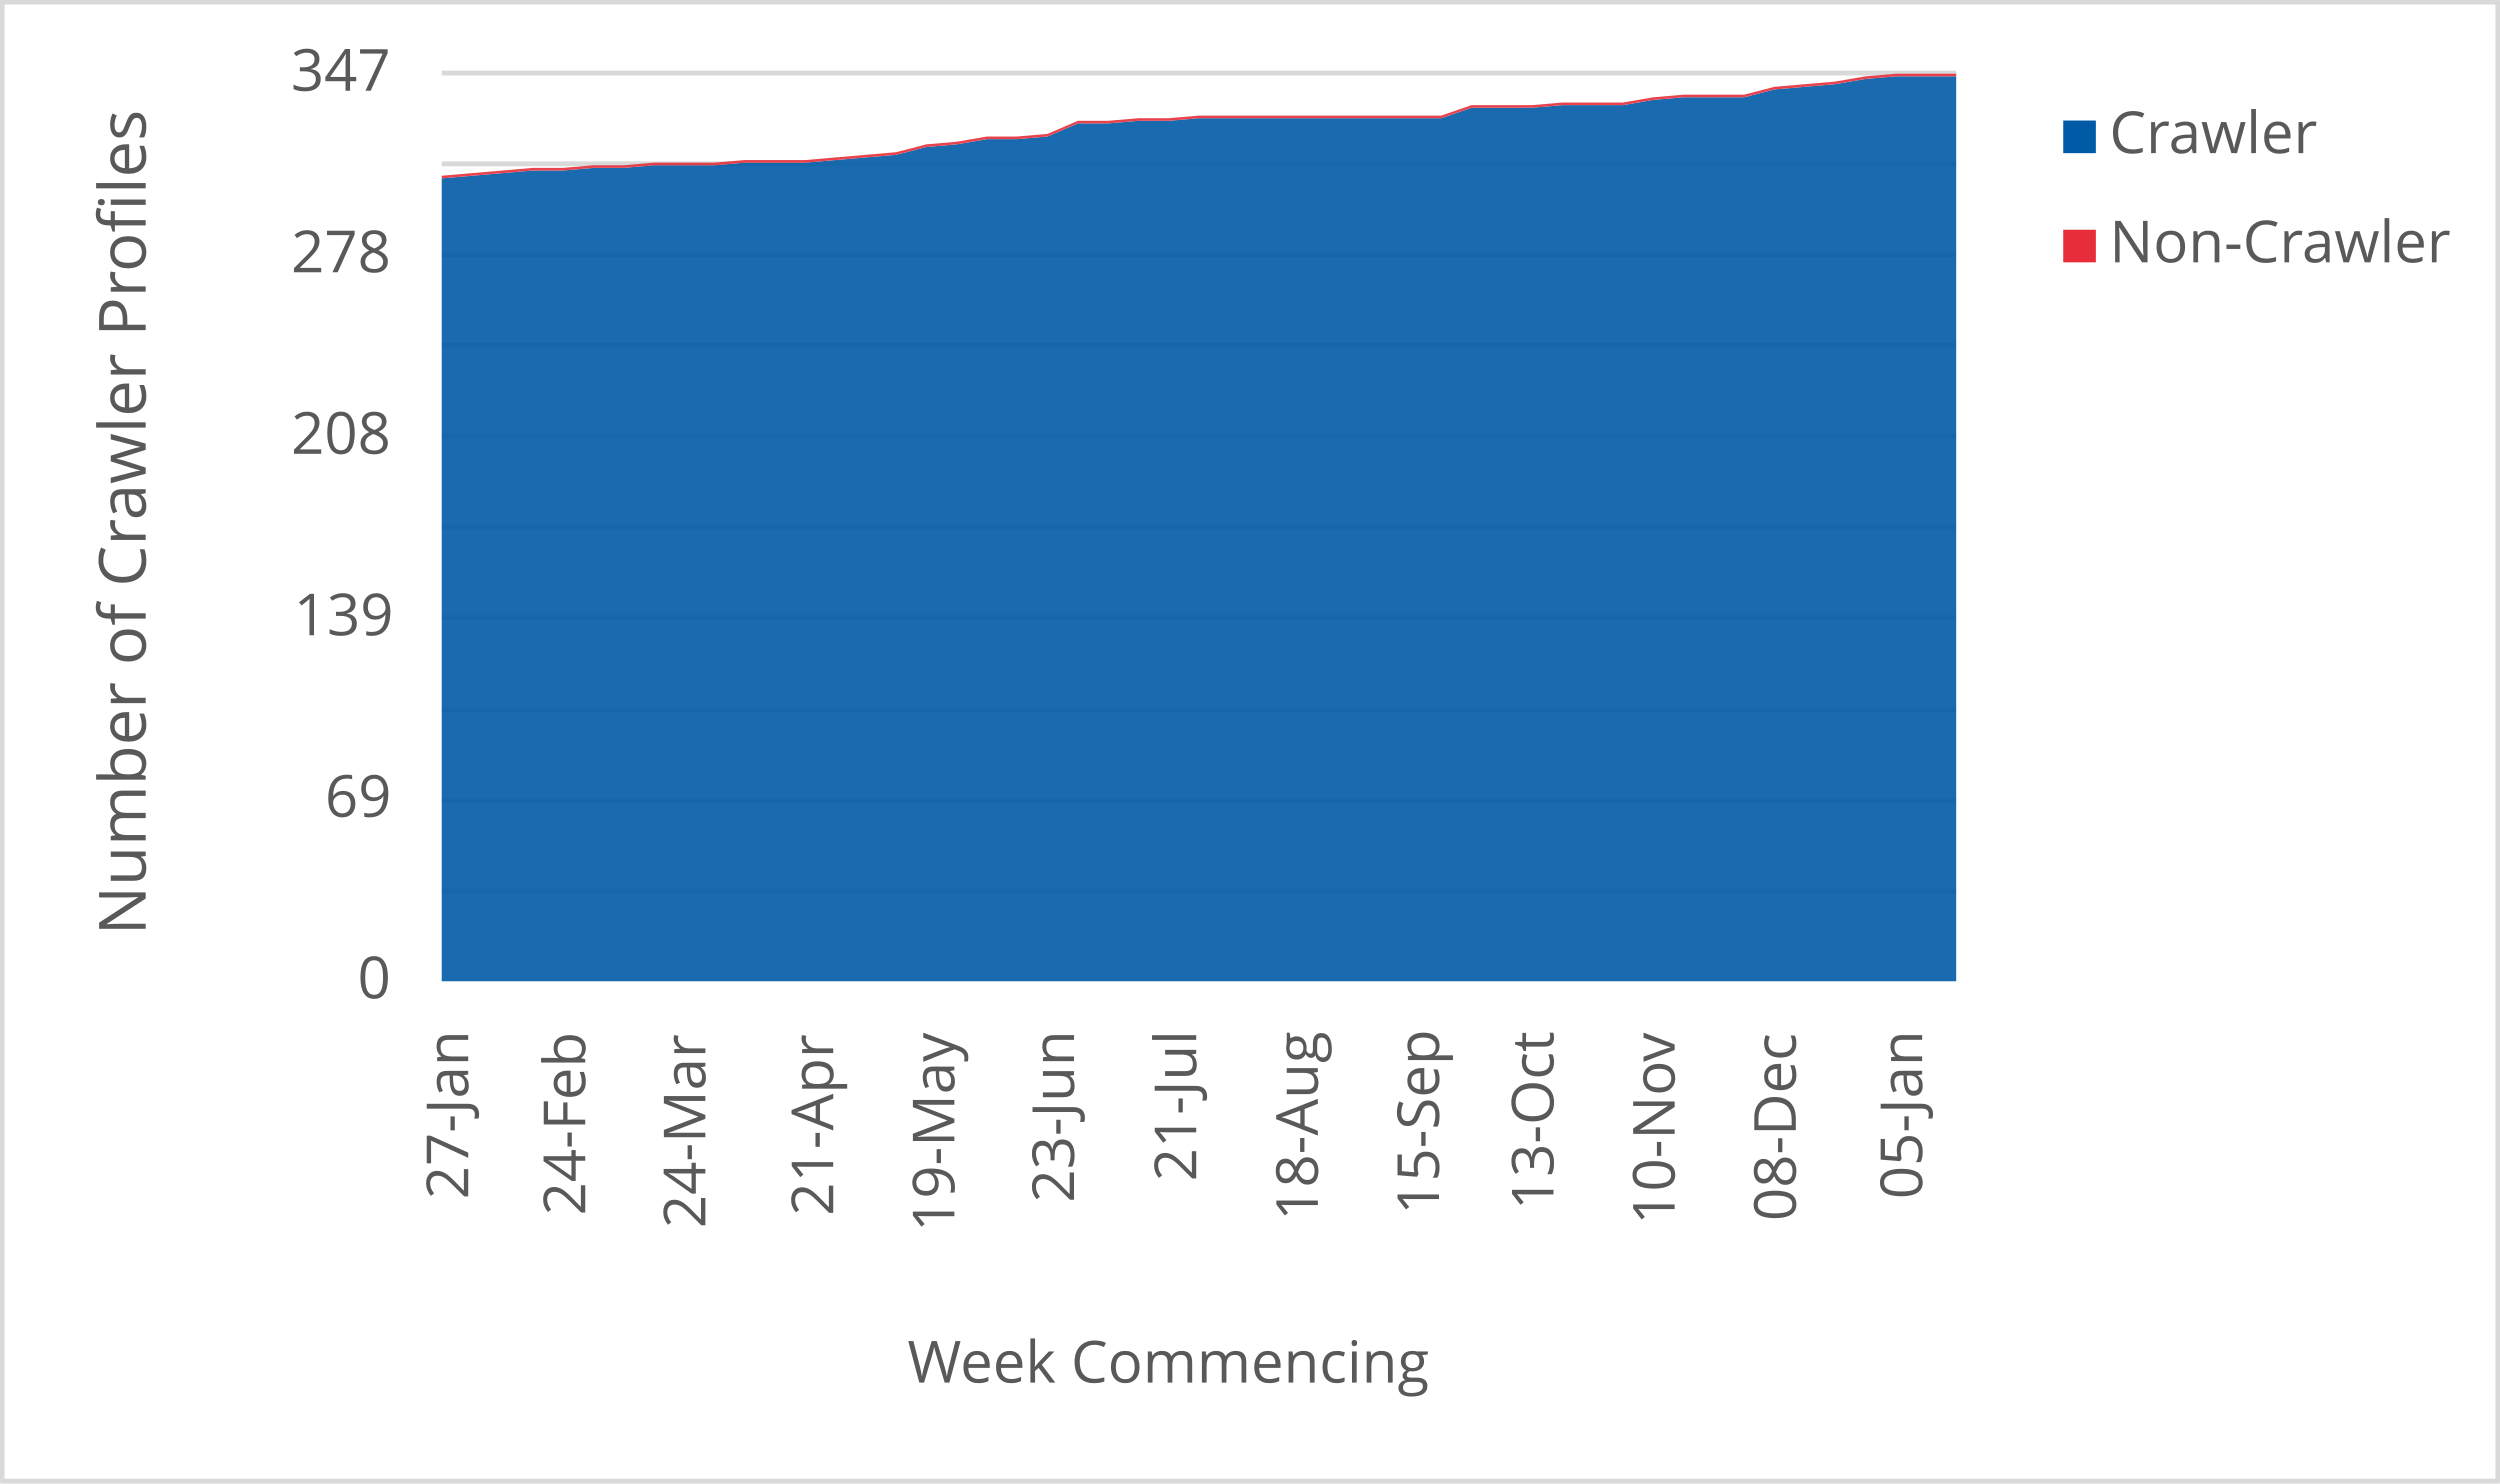
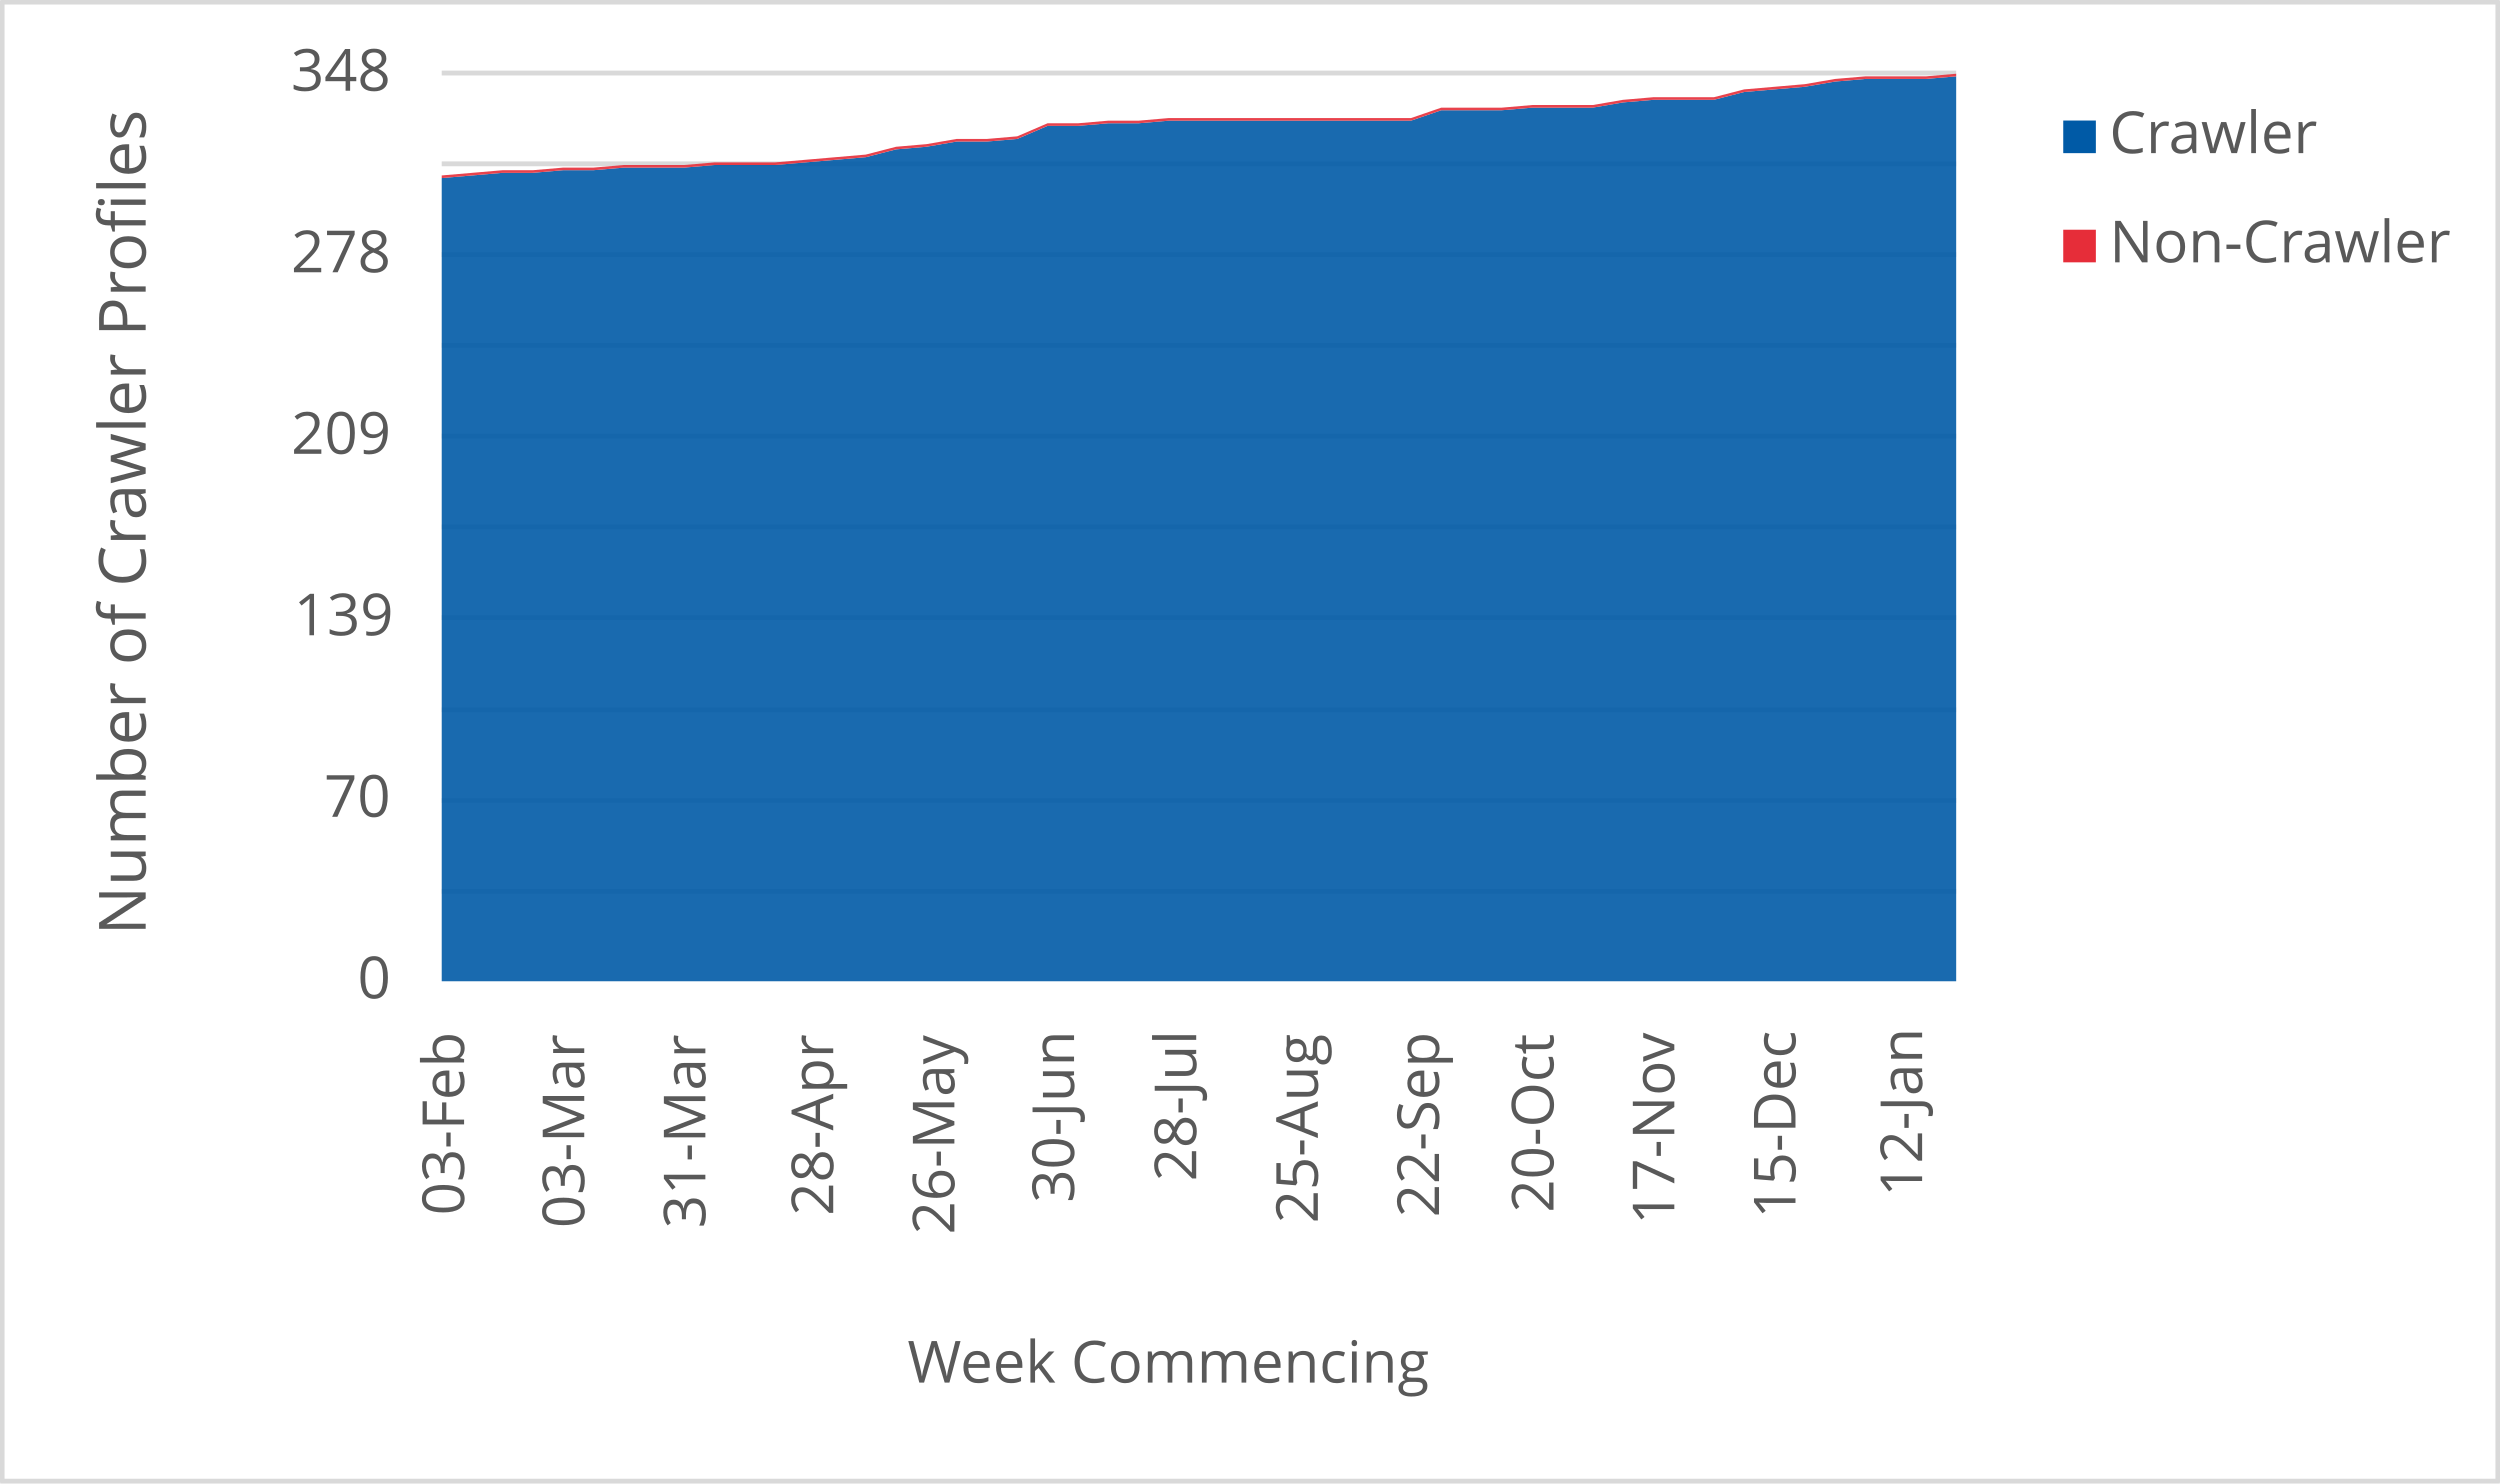
<svg xmlns="http://www.w3.org/2000/svg" width="1763" height="1046" xml:space="preserve" overflow="hidden">
  <defs>
    <clipPath id="clip0">
      <rect x="2917" y="346" width="1763" height="1046" />
    </clipPath>
  </defs>
  <g clip-path="url(#clip0)" transform="translate(-2917 -346)">
    <rect x="2918" y="347" width="1760" height="1043" fill="#FFFFFF" />
    <g>
      <path d="    M3228.5 974.532 4296.5 974.532    M3228.5 910.53 4296.5 910.53    M3228.5 846.528 4296.5 846.528    M3228.5 781.526 4296.5 781.526    M3228.5 717.524 4296.5 717.524    M3228.5 653.522 4296.5 653.522    M3228.5 589.52 4296.5 589.52    M3228.5 525.517 4296.5 525.517    M3228.5 461.515 4296.5 461.515    M3228.5 397.5 4296.5 397.5" stroke="#D9D9D9" stroke-width="3.438" stroke-linejoin="round" stroke-miterlimit="10" fill="none" />
    </g>
    <g>
      <path d="M 1038.5 4296.5 1038.5" stroke="#D9D9D9" stroke-width="3.438" stroke-linejoin="round" stroke-miterlimit="10" fill="none" fill-rule="evenodd" />
    </g>
    <g>
-       <text fill="#595959" font-family="Verdana,Open Sans,DejaVu Sans,sans-serif" font-weight="400" font-size="41" transform="matrix(6.12323e-17 -1 1 6.12323e-17 3247.198 1191.691)">27-Jan</text>
+       <text fill="#595959" font-family="Verdana,Open Sans,DejaVu Sans,sans-serif" font-weight="400" font-size="41" transform="matrix(6.12323e-17 -1 1 6.12323e-17 3244.275 1203.042)">03-Feb</text>
    </g>
    <g>
-       <text fill="#595959" font-family="Verdana,Open Sans,DejaVu Sans,sans-serif" font-weight="400" font-size="41" transform="matrix(6.12323e-17 -1 1 6.12323e-17 3329.715 1203.082)">24-Feb</text>
+       <text fill="#595959" font-family="Verdana,Open Sans,DejaVu Sans,sans-serif" font-weight="400" font-size="41" transform="matrix(6.12323e-17 -1 1 6.12323e-17 3329.005 1212.011)">03-Mar</text>
    </g>
    <g>
-       <text fill="#595959" font-family="Verdana,Open Sans,DejaVu Sans,sans-serif" font-weight="400" font-size="41" transform="matrix(6.12323e-17 -1 1 6.12323e-17 3414.425 1212.051)">24-Mar</text>
+       <text fill="#595959" font-family="Verdana,Open Sans,DejaVu Sans,sans-serif" font-weight="400" font-size="41" transform="matrix(6.12323e-17 -1 1 6.12323e-17 3414.425 1212.171)">31-Mar</text>
    </g>
    <g>
-       <text fill="#595959" font-family="Verdana,Open Sans,DejaVu Sans,sans-serif" font-weight="400" font-size="41" transform="matrix(6.12323e-17 -1 1 6.12323e-17 3504.589 1203.302)">21-Apr</text>
+       <text fill="#595959" font-family="Verdana,Open Sans,DejaVu Sans,sans-serif" font-weight="400" font-size="41" transform="matrix(6.12323e-17 -1 1 6.12323e-17 3504.589 1203.302)">28-Apr</text>
    </g>
    <g>
-       <text fill="#595959" font-family="Verdana,Open Sans,DejaVu Sans,sans-serif" font-weight="400" font-size="41" transform="matrix(6.12323e-17 -1 1 6.12323e-17 3590.029 1214.753)">19-May</text>
+       <text fill="#595959" font-family="Verdana,Open Sans,DejaVu Sans,sans-serif" font-weight="400" font-size="41" transform="matrix(6.12323e-17 -1 1 6.12323e-17 3590.029 1216.515)">26-May</text>
    </g>
    <g>
-       <text fill="#595959" font-family="Verdana,Open Sans,DejaVu Sans,sans-serif" font-weight="400" font-size="41" transform="matrix(6.12323e-17 -1 1 6.12323e-17 3674.398 1194.053)">23-Jun</text>
+       <text fill="#595959" font-family="Verdana,Open Sans,DejaVu Sans,sans-serif" font-weight="400" font-size="41" transform="matrix(6.12323e-17 -1 1 6.12323e-17 3674.418 1194.173)">30-Jun</text>
    </g>
    <g>
-       <text fill="#595959" font-family="Verdana,Open Sans,DejaVu Sans,sans-serif" font-weight="400" font-size="41" transform="matrix(6.12323e-17 -1 1 6.12323e-17 3760.569 1179.039)">21-Jul</text>
+       <text fill="#595959" font-family="Verdana,Open Sans,DejaVu Sans,sans-serif" font-weight="400" font-size="41" transform="matrix(6.12323e-17 -1 1 6.12323e-17 3760.569 1179.039)">28-Jul</text>
    </g>
    <g>
-       <text fill="#595959" font-family="Verdana,Open Sans,DejaVu Sans,sans-serif" font-weight="400" font-size="41" transform="matrix(6.12323e-17 -1 1 6.12323e-17 3846.349 1206.906)">18-Aug</text>
+       <text fill="#595959" font-family="Verdana,Open Sans,DejaVu Sans,sans-serif" font-weight="400" font-size="41" transform="matrix(6.12323e-17 -1 1 6.12323e-17 3846.349 1208.667)">25-Aug</text>
    </g>
    <g>
-       <text fill="#595959" font-family="Verdana,Open Sans,DejaVu Sans,sans-serif" font-weight="400" font-size="41" transform="matrix(6.12323e-17 -1 1 6.12323e-17 3931.789 1202.662)">15-Sep</text>
+       <text fill="#595959" font-family="Verdana,Open Sans,DejaVu Sans,sans-serif" font-weight="400" font-size="41" transform="matrix(6.12323e-17 -1 1 6.12323e-17 3931.789 1204.423)">22-Sep</text>
    </g>
    <g>
-       <text fill="#595959" font-family="Verdana,Open Sans,DejaVu Sans,sans-serif" font-weight="400" font-size="41" transform="matrix(6.12323e-17 -1 1 6.12323e-17 4012.525 1199.378)">13-Oct</text>
+       <text fill="#595959" font-family="Verdana,Open Sans,DejaVu Sans,sans-serif" font-weight="400" font-size="41" transform="matrix(6.12323e-17 -1 1 6.12323e-17 4012.525 1201.14)">20-Oct</text>
    </g>
    <g>
-       <text fill="#595959" font-family="Verdana,Open Sans,DejaVu Sans,sans-serif" font-weight="400" font-size="41" transform="matrix(6.12323e-17 -1 1 6.12323e-17 4097.965 1209.708)">10-Nov</text>
+       <text fill="#595959" font-family="Verdana,Open Sans,DejaVu Sans,sans-serif" font-weight="400" font-size="41" transform="matrix(6.12323e-17 -1 1 6.12323e-17 4097.734 1209.708)">17-Nov</text>
    </g>
    <g>
-       <text fill="#595959" font-family="Verdana,Open Sans,DejaVu Sans,sans-serif" font-weight="400" font-size="41" transform="matrix(6.12323e-17 -1 1 6.12323e-17 4183.405 1207.086)">08-Dec</text>
+       <text fill="#595959" font-family="Verdana,Open Sans,DejaVu Sans,sans-serif" font-weight="400" font-size="41" transform="matrix(6.12323e-17 -1 1 6.12323e-17 4183.174 1205.364)">15-Dec</text>
    </g>
    <g>
-       <text fill="#595959" font-family="Verdana,Open Sans,DejaVu Sans,sans-serif" font-weight="400" font-size="41" transform="matrix(6.12323e-17 -1 1 6.12323e-17 4272.498 1191.651)">05-Jan</text>
+       <text fill="#595959" font-family="Verdana,Open Sans,DejaVu Sans,sans-serif" font-weight="400" font-size="41" transform="matrix(6.12323e-17 -1 1 6.12323e-17 4272.478 1189.929)">12-Jan</text>
    </g>
    <g>
      <text fill="#595959" font-family="Verdana,Open Sans,DejaVu Sans,sans-serif" font-weight="400" font-size="41" transform="matrix(1 0 0 1 3169.141 1050)">0</text>
    </g>
    <g>
-       <text fill="#595959" font-family="Verdana,Open Sans,DejaVu Sans,sans-serif" font-weight="400" font-size="41" transform="matrix(1 0 0 1 3146.159 922)">69</text>
+       <text fill="#595959" font-family="Verdana,Open Sans,DejaVu Sans,sans-serif" font-weight="400" font-size="41" transform="matrix(1 0 0 1 3145.538 922)">70</text>
    </g>
    <g>
      <text fill="#595959" font-family="Verdana,Open Sans,DejaVu Sans,sans-serif" font-weight="400" font-size="41" transform="matrix(1 0 0 1 3124.137 794)">139</text>
    </g>
    <g>
-       <text fill="#595959" font-family="Verdana,Open Sans,DejaVu Sans,sans-serif" font-weight="400" font-size="41" transform="matrix(1 0 0 1 3122.295 666)">208</text>
+       <text fill="#595959" font-family="Verdana,Open Sans,DejaVu Sans,sans-serif" font-weight="400" font-size="41" transform="matrix(1 0 0 1 3122.375 666)">209</text>
    </g>
    <g>
      <text fill="#595959" font-family="Verdana,Open Sans,DejaVu Sans,sans-serif" font-weight="400" font-size="41" transform="matrix(1 0 0 1 3122.295 538)">278</text>
    </g>
    <g>
-       <text fill="#595959" font-family="Verdana,Open Sans,DejaVu Sans,sans-serif" font-weight="400" font-size="41" transform="matrix(1 0 0 1 3122.135 410)">347</text>
+       <text fill="#595959" font-family="Verdana,Open Sans,DejaVu Sans,sans-serif" font-weight="400" font-size="41" transform="matrix(1 0 0 1 3122.175 410)">348</text>
    </g>
    <g>
      <text fill="#595959" font-family="Verdana,Open Sans,DejaVu Sans,sans-serif" font-weight="400" font-size="41" transform="matrix(1 0 0 1 3556.971 1321)">Week Commencing</text>
    </g>
    <g>
      <text fill="#595959" font-family="Verdana,Open Sans,DejaVu Sans,sans-serif" font-weight="400" font-size="46" transform="matrix(6.12323e-17 -1 1 6.12323e-17 3019.73 1005.486)">Number of Crawler Profiles</text>
    </g>
    <rect x="2918.5" y="347.5" width="1760" height="1043" stroke="#D9D9D9" stroke-width="3.438" stroke-linejoin="round" stroke-miterlimit="10" fill="none" />
    <g>
-       <path d="M3228.5 1038 3249.86 1038 3271.22 1038 3292.58 1038 3313.94 1038 3335.3 1038 3356.66 1038 3378.02 1038 3399.38 1038 3420.74 1038 3442.1 1038 3463.46 1038 3484.82 1038 3506.18 1038 3527.54 1038 3548.9 1038 3570.26 1038 3591.62 1038 3612.98 1038 3634.34 1038 3655.7 1038 3677.06 1038 3698.42 1038 3719.78 1038 3741.14 1038 3762.5 1038 3783.86 1038 3805.22 1038 3826.58 1038 3847.94 1038 3869.3 1038 3890.66 1038 3912.02 1038 3933.38 1038 3954.74 1038 3976.1 1038 3997.46 1038 4018.82 1038 4040.18 1038 4061.54 1038 4082.9 1038 4104.26 1038 4125.62 1038 4146.98 1038 4168.34 1038 4189.7 1038 4211.06 1038 4232.42 1038 4253.78 1038 4275.14 1038 4296.5 1038 4296.5 399.844 4275.14 399.844 4253.78 399.844 4232.42 401.689 4211.06 405.378 4189.7 407.222 4168.34 409.066 4146.98 414.599 4125.62 414.599 4104.26 414.599 4082.9 416.444 4061.54 420.133 4040.18 420.133 4018.82 420.133 3997.46 421.977 3976.1 421.977 3954.74 421.977 3933.38 429.354 3912.02 429.354 3890.66 429.354 3869.3 429.354 3847.94 429.354 3826.58 429.354 3805.22 429.354 3783.86 429.354 3762.5 429.354 3741.14 431.199 3719.78 431.199 3698.42 433.043 3677.06 433.043 3655.7 442.265 3634.34 444.11 3612.98 444.11 3591.62 447.798 3570.26 449.643 3548.9 455.176 3527.54 457.02 3506.18 458.865 3484.82 460.709 3463.46 460.709 3442.1 460.709 3420.74 462.553 3399.38 462.553 3378.02 462.553 3356.66 464.398 3335.3 464.398 3313.94 466.242 3292.58 466.242 3271.22 468.086 3249.86 469.931 3228.5 471.775 3228.5 1038Z" fill="#005aa6" opacity="0.9" />
+       <path d="M3228.5 1038 3249.86 1038 3271.22 1038 3292.58 1038 3313.94 1038 3335.3 1038 3356.66 1038 3378.02 1038 3399.38 1038 3420.74 1038 3442.1 1038 3463.46 1038 3484.82 1038 3506.18 1038 3527.54 1038 3548.9 1038 3570.26 1038 3591.62 1038 3612.98 1038 3634.34 1038 3655.7 1038 3677.06 1038 3698.42 1038 3719.78 1038 3741.14 1038 3762.5 1038 3783.86 1038 3805.22 1038 3826.58 1038 3847.94 1038 3869.3 1038 3890.66 1038 3912.02 1038 3933.38 1038 3954.74 1038 3976.1 1038 3997.46 1038 4018.82 1038 4040.18 1038 4061.54 1038 4082.9 1038 4104.26 1038 4125.62 1038 4146.98 1038 4168.34 1038 4189.7 1038 4211.06 1038 4232.42 1038 4253.78 1038 4275.14 1038 4296.5 1038 4296.5 399.839 4275.14 401.678 4253.78 401.678 4232.42 401.678 4211.06 403.517 4189.7 407.195 4168.34 409.034 4146.98 410.874 4125.62 416.391 4104.26 416.391 4082.9 416.391 4061.54 418.23 4040.18 421.908 4018.82 421.908 3997.46 421.908 3976.1 423.747 3954.74 423.747 3933.38 423.747 3912.02 431.103 3890.66 431.103 3869.3 431.103 3847.94 431.103 3826.58 431.103 3805.22 431.103 3783.86 431.103 3762.5 431.103 3741.14 431.103 3719.78 432.943 3698.42 432.943 3677.06 434.782 3655.7 434.782 3634.34 443.977 3612.98 445.816 3591.62 445.816 3570.26 449.494 3548.9 451.333 3527.54 456.851 3506.18 458.69 3484.82 460.529 3463.46 462.368 3442.1 462.368 3420.74 462.368 3399.38 464.207 3378.02 464.207 3356.66 464.207 3335.3 466.046 3313.94 466.046 3292.58 467.885 3271.22 467.885 3249.86 469.724 3228.5 471.563 3228.5 1038Z" fill="#005aa6" opacity="0.9" />
    </g>
    <g>
-       <path d="M3228.5 471.775 3249.86 469.931 3271.22 468.086 3292.58 466.242 3313.94 466.242 3335.3 464.398 3356.66 464.398 3378.02 462.553 3399.38 462.553 3420.74 462.553 3442.1 460.709 3463.46 460.709 3484.82 460.709 3506.18 458.865 3527.54 457.02 3548.9 455.176 3570.26 449.643 3591.62 447.798 3612.98 444.11 3634.34 444.11 3655.7 442.265 3677.06 433.043 3698.42 433.043 3719.78 431.199 3741.14 431.199 3762.5 429.354 3783.86 429.354 3805.22 429.354 3826.58 429.354 3847.94 429.354 3869.3 429.354 3890.66 429.354 3912.02 429.354 3933.38 429.354 3954.74 421.977 3976.1 421.977 3997.46 421.977 4018.82 420.133 4040.18 420.133 4061.54 420.133 4082.9 416.444 4104.26 414.599 4125.62 414.599 4146.98 414.599 4168.34 409.066 4189.7 407.222 4211.06 405.378 4232.42 401.689 4253.78 399.844 4275.14 399.844 4296.5 399.844 4296.5 398 4275.14 398 4253.78 398 4232.42 399.844 4211.06 403.533 4189.7 405.378 4168.34 407.222 4146.98 412.755 4125.62 412.755 4104.26 412.755 4082.9 414.599 4061.54 418.288 4040.18 418.288 4018.82 418.288 3997.46 420.133 3976.1 420.133 3954.74 420.133 3933.38 427.51 3912.02 427.51 3890.66 427.51 3869.3 427.51 3847.94 427.51 3826.58 427.51 3805.22 427.51 3783.86 427.51 3762.5 427.51 3741.14 429.354 3719.78 429.354 3698.42 431.199 3677.06 431.199 3655.7 440.421 3634.34 442.265 3612.98 442.265 3591.62 445.954 3570.26 447.798 3548.9 453.331 3527.54 455.176 3506.18 457.02 3484.82 458.865 3463.46 458.865 3442.1 458.865 3420.74 460.709 3399.38 460.709 3378.02 460.709 3356.66 462.553 3335.3 462.553 3313.94 464.398 3292.58 464.398 3271.22 466.242 3249.86 468.086 3228.5 469.931 3228.5 471.775Z" fill="#e62d39" opacity="0.9" />
+       <path d="M3228.5 471.563 3249.86 469.724 3271.22 467.885 3292.58 467.885 3313.94 466.046 3335.3 466.046 3356.66 464.207 3378.02 464.207 3399.38 464.207 3420.74 462.368 3442.1 462.368 3463.46 462.368 3484.82 460.529 3506.18 458.69 3527.54 456.851 3548.9 451.333 3570.26 449.494 3591.62 445.816 3612.98 445.816 3634.34 443.977 3655.7 434.782 3677.06 434.782 3698.42 432.943 3719.78 432.943 3741.14 431.103 3762.5 431.103 3783.86 431.103 3805.22 431.103 3826.58 431.103 3847.94 431.103 3869.3 431.103 3890.66 431.103 3912.02 431.103 3933.38 423.747 3954.74 423.747 3976.1 423.747 3997.46 421.908 4018.82 421.908 4040.18 421.908 4061.54 418.23 4082.9 416.391 4104.26 416.391 4125.62 416.391 4146.98 410.874 4168.34 409.034 4189.7 407.195 4211.06 403.517 4232.42 401.678 4253.78 401.678 4275.14 401.678 4296.5 399.839 4296.5 398 4275.14 399.839 4253.78 399.839 4232.42 399.839 4211.06 401.678 4189.7 405.356 4168.34 407.195 4146.98 409.034 4125.62 414.552 4104.26 414.552 4082.9 414.552 4061.54 416.391 4040.18 420.069 4018.82 420.069 3997.46 420.069 3976.1 421.908 3954.74 421.908 3933.38 421.908 3912.02 429.264 3890.66 429.264 3869.3 429.264 3847.94 429.264 3826.58 429.264 3805.22 429.264 3783.86 429.264 3762.5 429.264 3741.14 429.264 3719.78 431.103 3698.42 431.103 3677.06 432.943 3655.7 432.943 3634.34 442.138 3612.98 443.977 3591.62 443.977 3570.26 447.655 3548.9 449.494 3527.54 455.011 3506.18 456.851 3484.82 458.69 3463.46 460.529 3442.1 460.529 3420.74 460.529 3399.38 462.368 3378.02 462.368 3356.66 462.368 3335.3 464.207 3313.94 464.207 3292.58 466.046 3271.22 466.046 3249.86 467.885 3228.5 469.724 3228.5 471.563Z" fill="#e62d39" opacity="0.9" />
    </g>
    <g>
      <rect x="4372" y="431" width="23" height="23" fill="#005aa6" />
    </g>
    <g>
      <text fill="#595959" font-family="Verdana,Open Sans,DejaVu Sans,sans-serif" font-weight="400" font-size="41" transform="matrix(1 0 0 1 4404.56 454)">Crawler</text>
    </g>
    <g>
      <rect x="4372" y="508" width="23" height="23" fill="#e62d39" />
    </g>
    <g>
      <text fill="#595959" font-family="Verdana,Open Sans,DejaVu Sans,sans-serif" font-weight="400" font-size="41" transform="matrix(1 0 0 1 4404.56 531)">Non-Crawler</text>
    </g>
  </g>
</svg>
